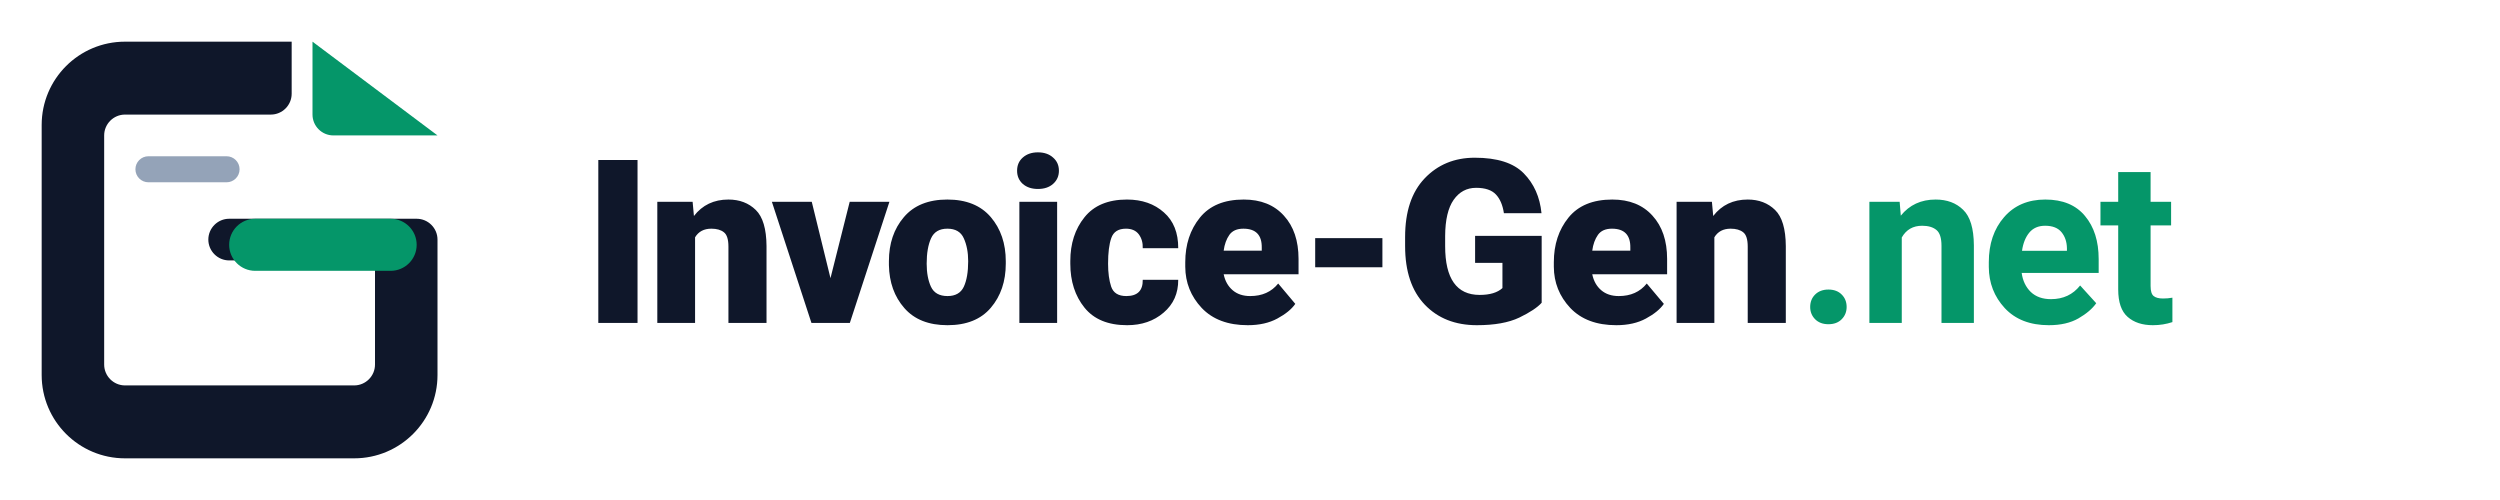
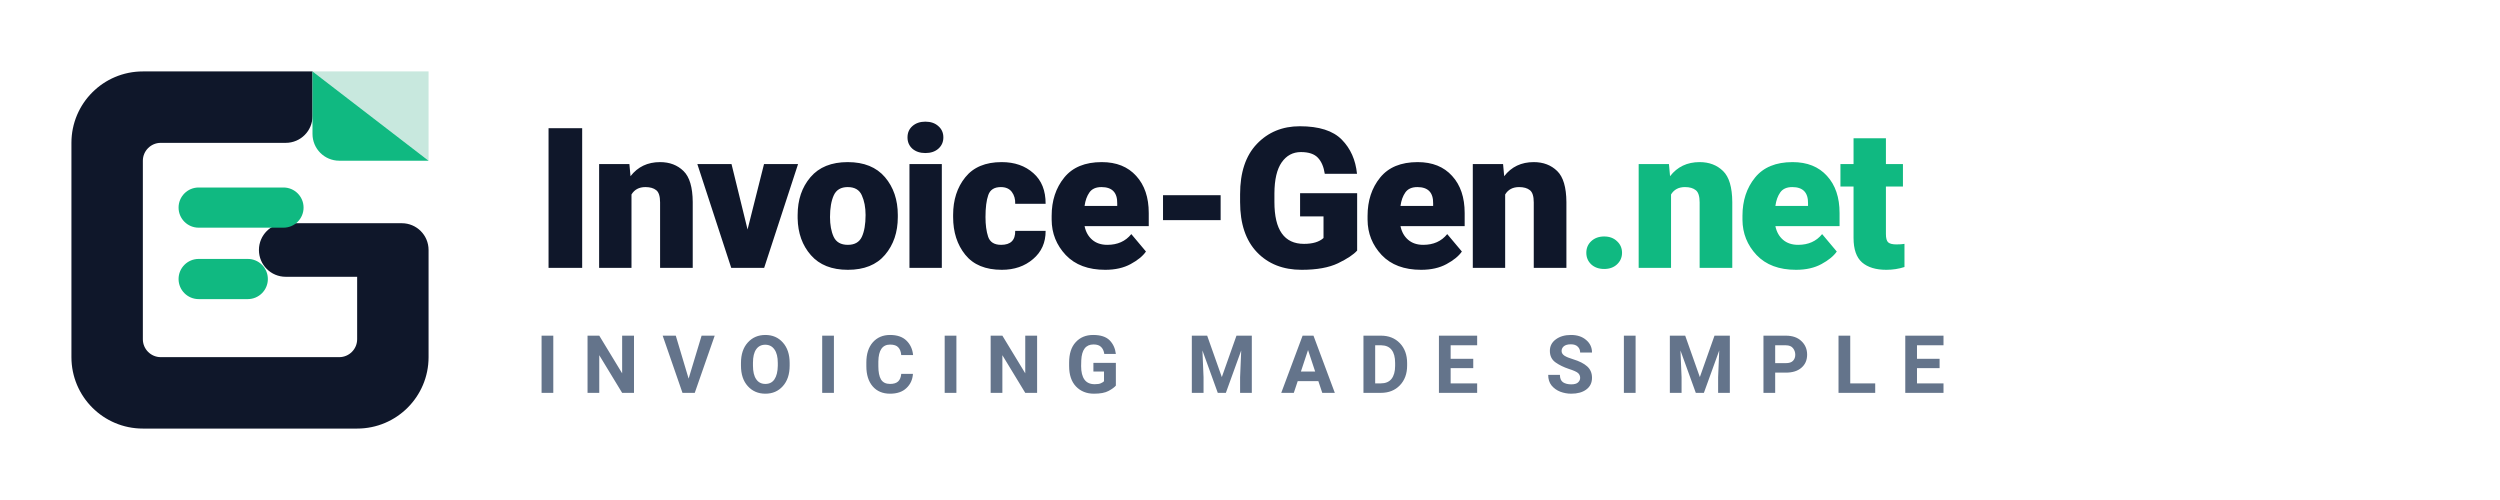
- <svg xmlns="http://www.w3.org/2000/svg" viewBox="0 0 240 48" width="240" height="48" fill="none">
-   <g transform="translate(0, 0)">
-     <path d="M 28 4 L 12 4 C 7.58 4 4 7.58 4 12 L 4 36 C 4 40.42 7.58 44 12 44 L 34 44 C 38.42 44 42 40.42 42 36 L 42 23 C 42 21.9 41.1 21 40 21 L 22 21 C 20.9 21 20 21.9 20 23 C 20 24.1 20.9 25 22 25 L 36 25 L 36 35 C 36 36.1 35.1 37 34 37 L 12 37 C 10.9 37 10 36.1 10 35 L 10 13 C 10 11.9 10.9 11 12 11 L 26 11 C 27.1 11 28 10.1 28 9 L 28 4 Z" fill="#0F172A" />
-     <path d="M 30 4 L 30 11 C 30 12.1 30.9 13 32 13 L 42 13 Z" fill="#059669" />
-     <rect x="22" y="21" width="18" height="5" rx="2.5" fill="#059669" />
-     <rect x="13" y="15" width="10" height="2.5" rx="1.25" fill="#94A3B8" />
+ <svg xmlns="http://www.w3.org/2000/svg" viewBox="0 0 280 56" width="280" height="56" fill="none">
+   <g transform="translate(4, 4)">
+     <path d="M 28 4 L 12 4 C 7.58 4 4 7.58 4 12 L 4 36 C 4 40.42 7.58 44 12 44 L 36 44 C 40.42 44 44 40.42 44 36 L 44 24 C 44 22.34 42.66 21 41 21 L 28 21 C 26.34 21 25 22.34 25 24 C 25 25.66 26.34 27 28 27 L 36 27 L 36 34 C 36 35.1 35.1 36 34 36 L 14 36 C 12.9 36 12 35.1 12 34 L 12 14 C 12 12.9 12.9 12 14 12 L 28 12 C 29.66 12 31 10.66 31 9 L 31 4 Z" fill="#0F172A" />
+     <path d="M 31 4 L 31 11 C 31 12.66 32.34 14 34 14 L 44 14 Z" fill="#10B981" />
+     <path d="M 31 4 L 44 14 L 44 4 Z" fill="#059669" opacity="0.22" />
+     <rect x="16" y="17" width="14" height="4.5" rx="2.25" fill="#10B981" />
+     <rect x="16" y="25" width="10" height="4.5" rx="2.25" fill="#10B981" />
  </g>
-   <text x="56" y="31" font-family="-apple-system, BlinkMacSystemFont, 'Plus Jakarta Sans', 'Segoe UI', Roboto, sans-serif" font-size="22" font-weight="800" letter-spacing="-0.5px" fill="#0F172A">
-     Invoice-Gen<tspan font-weight="600" fill="#059669">.net</tspan>
+   <text x="60" y="30" font-family="-apple-system, BlinkMacSystemFont, 'Plus Jakarta Sans', 'Segoe UI', Roboto, sans-serif" font-size="22" font-weight="800" letter-spacing="-0.5px" fill="#0F172A">
+     Invoice-Gen<tspan font-weight="800" fill="#10B981">.net</tspan>
+   </text>
+   <text x="60" y="44" font-family="-apple-system, BlinkMacSystemFont, 'Plus Jakarta Sans', 'Segoe UI', Roboto, sans-serif" font-size="9" font-weight="700" letter-spacing="2.6px" fill="#64748B">
+     INVOICING MADE SIMPLE
  </text>
</svg>
